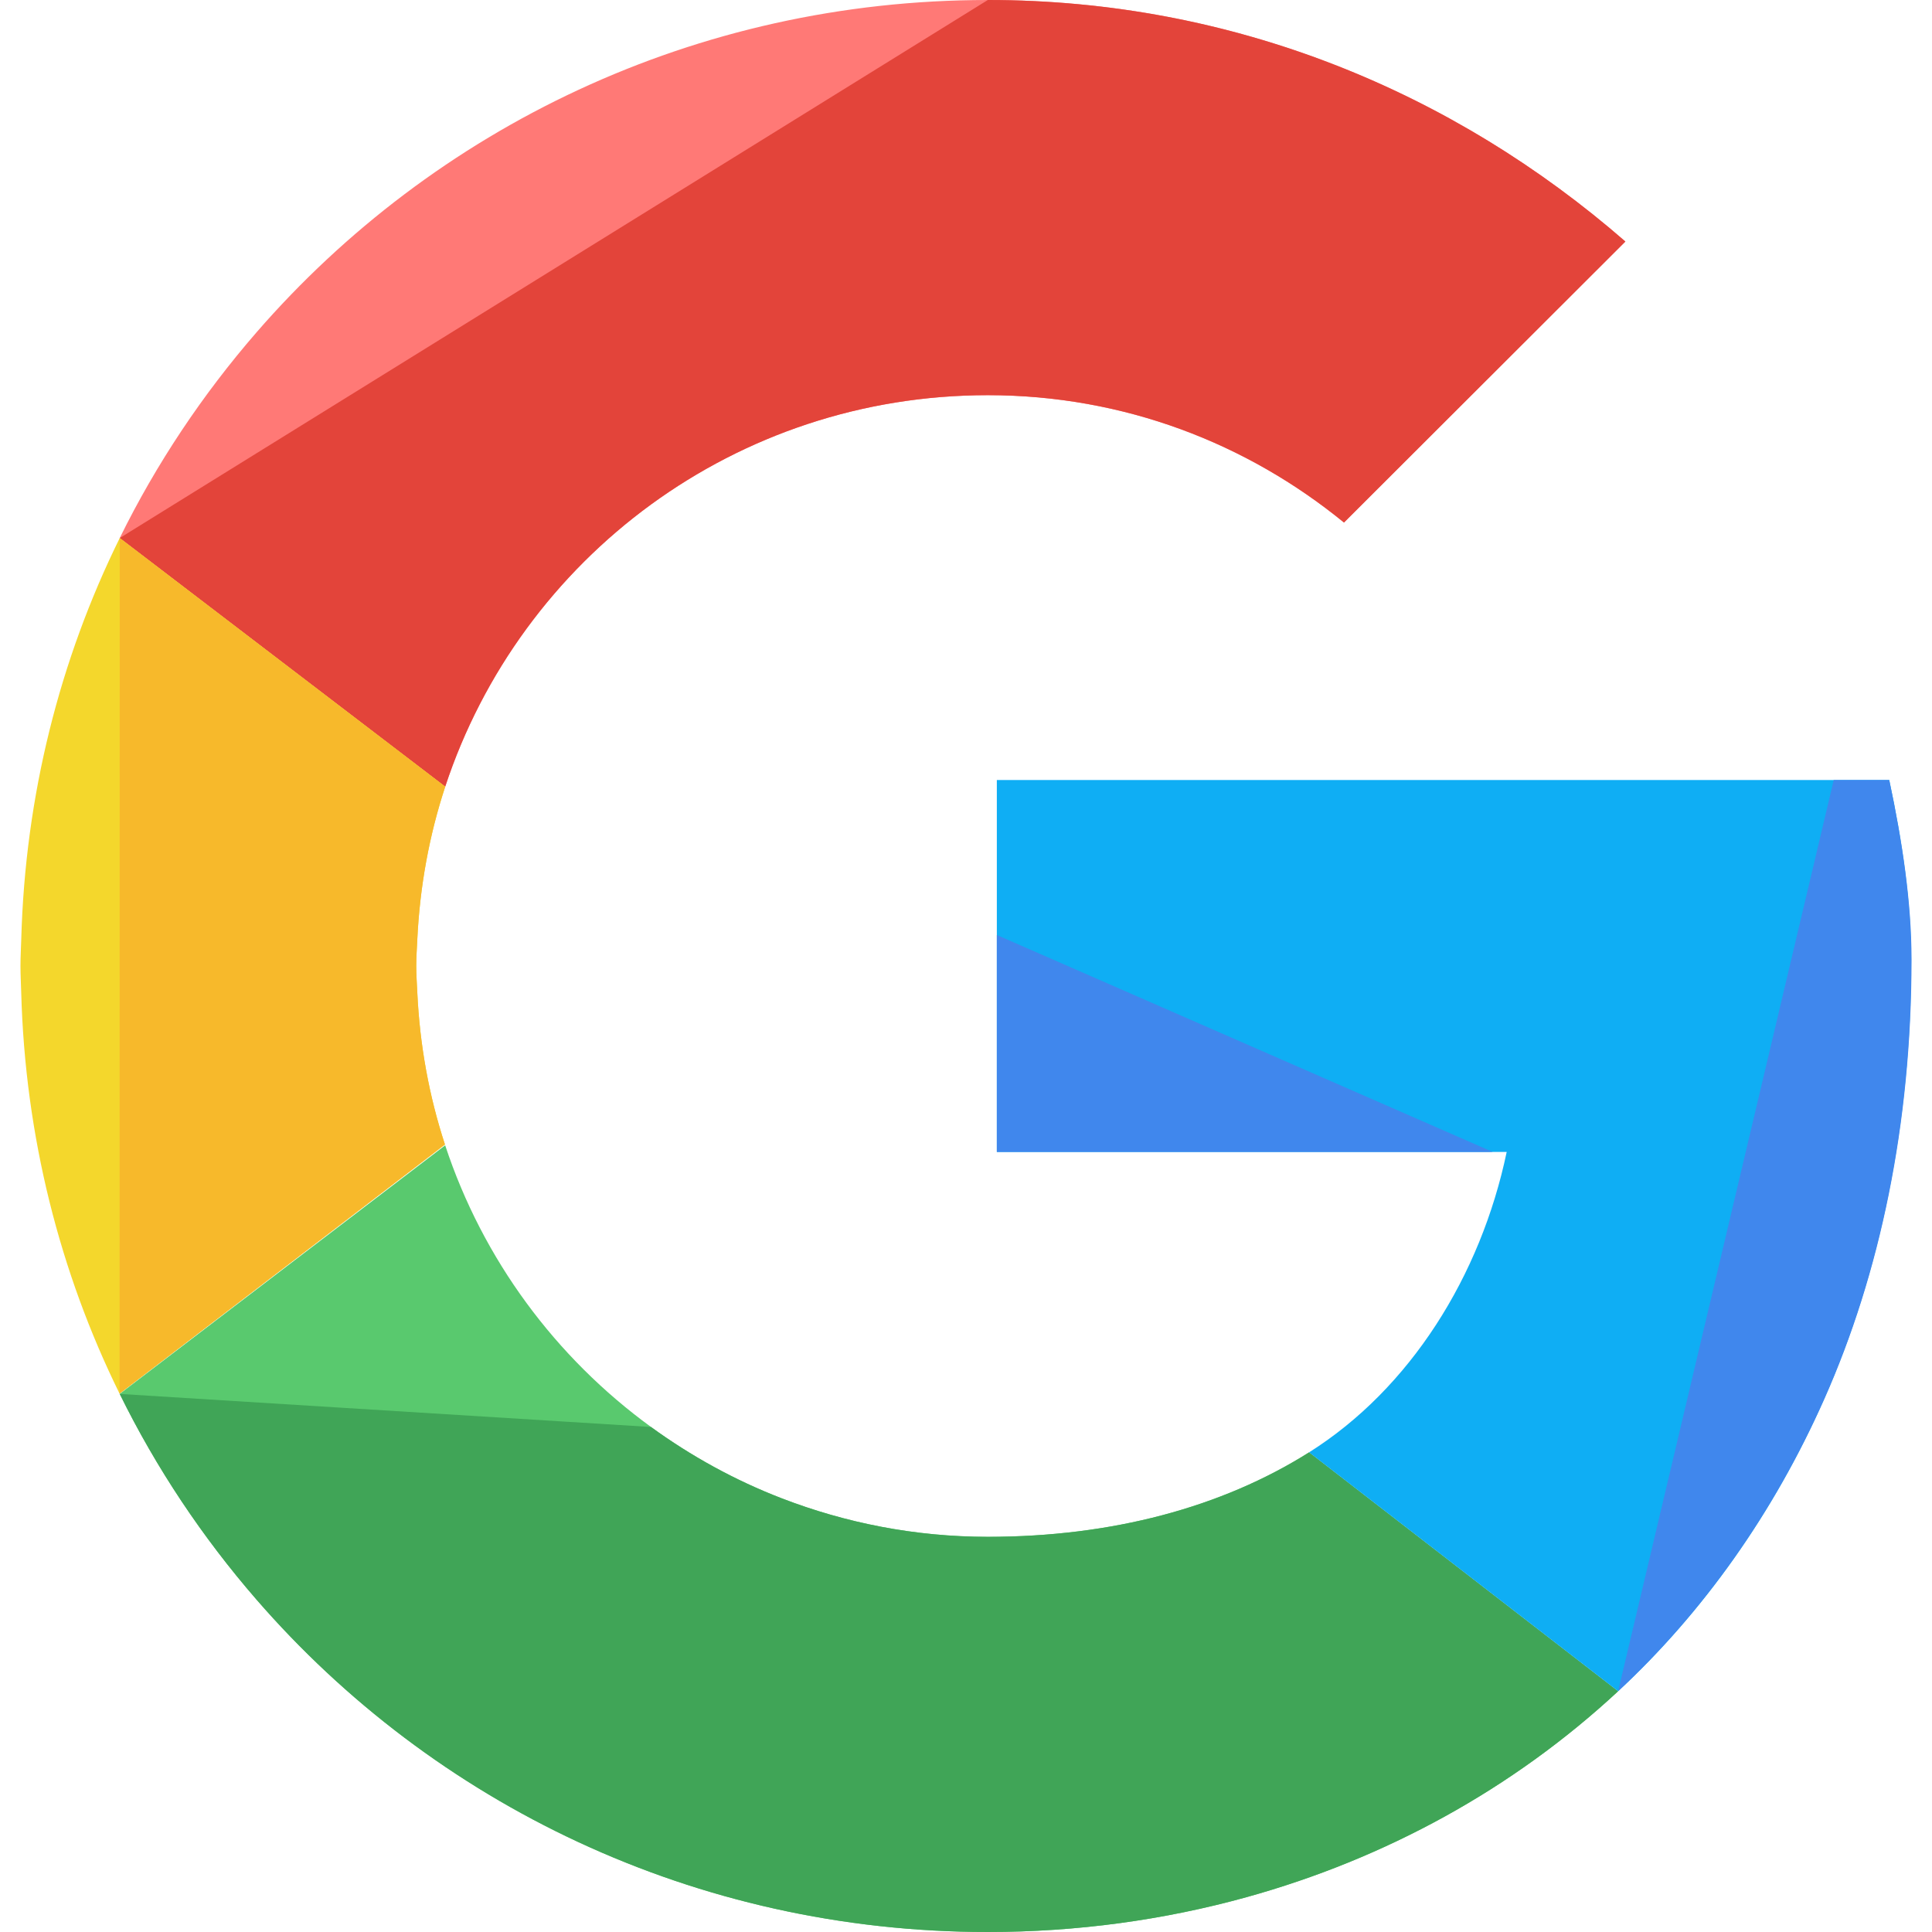
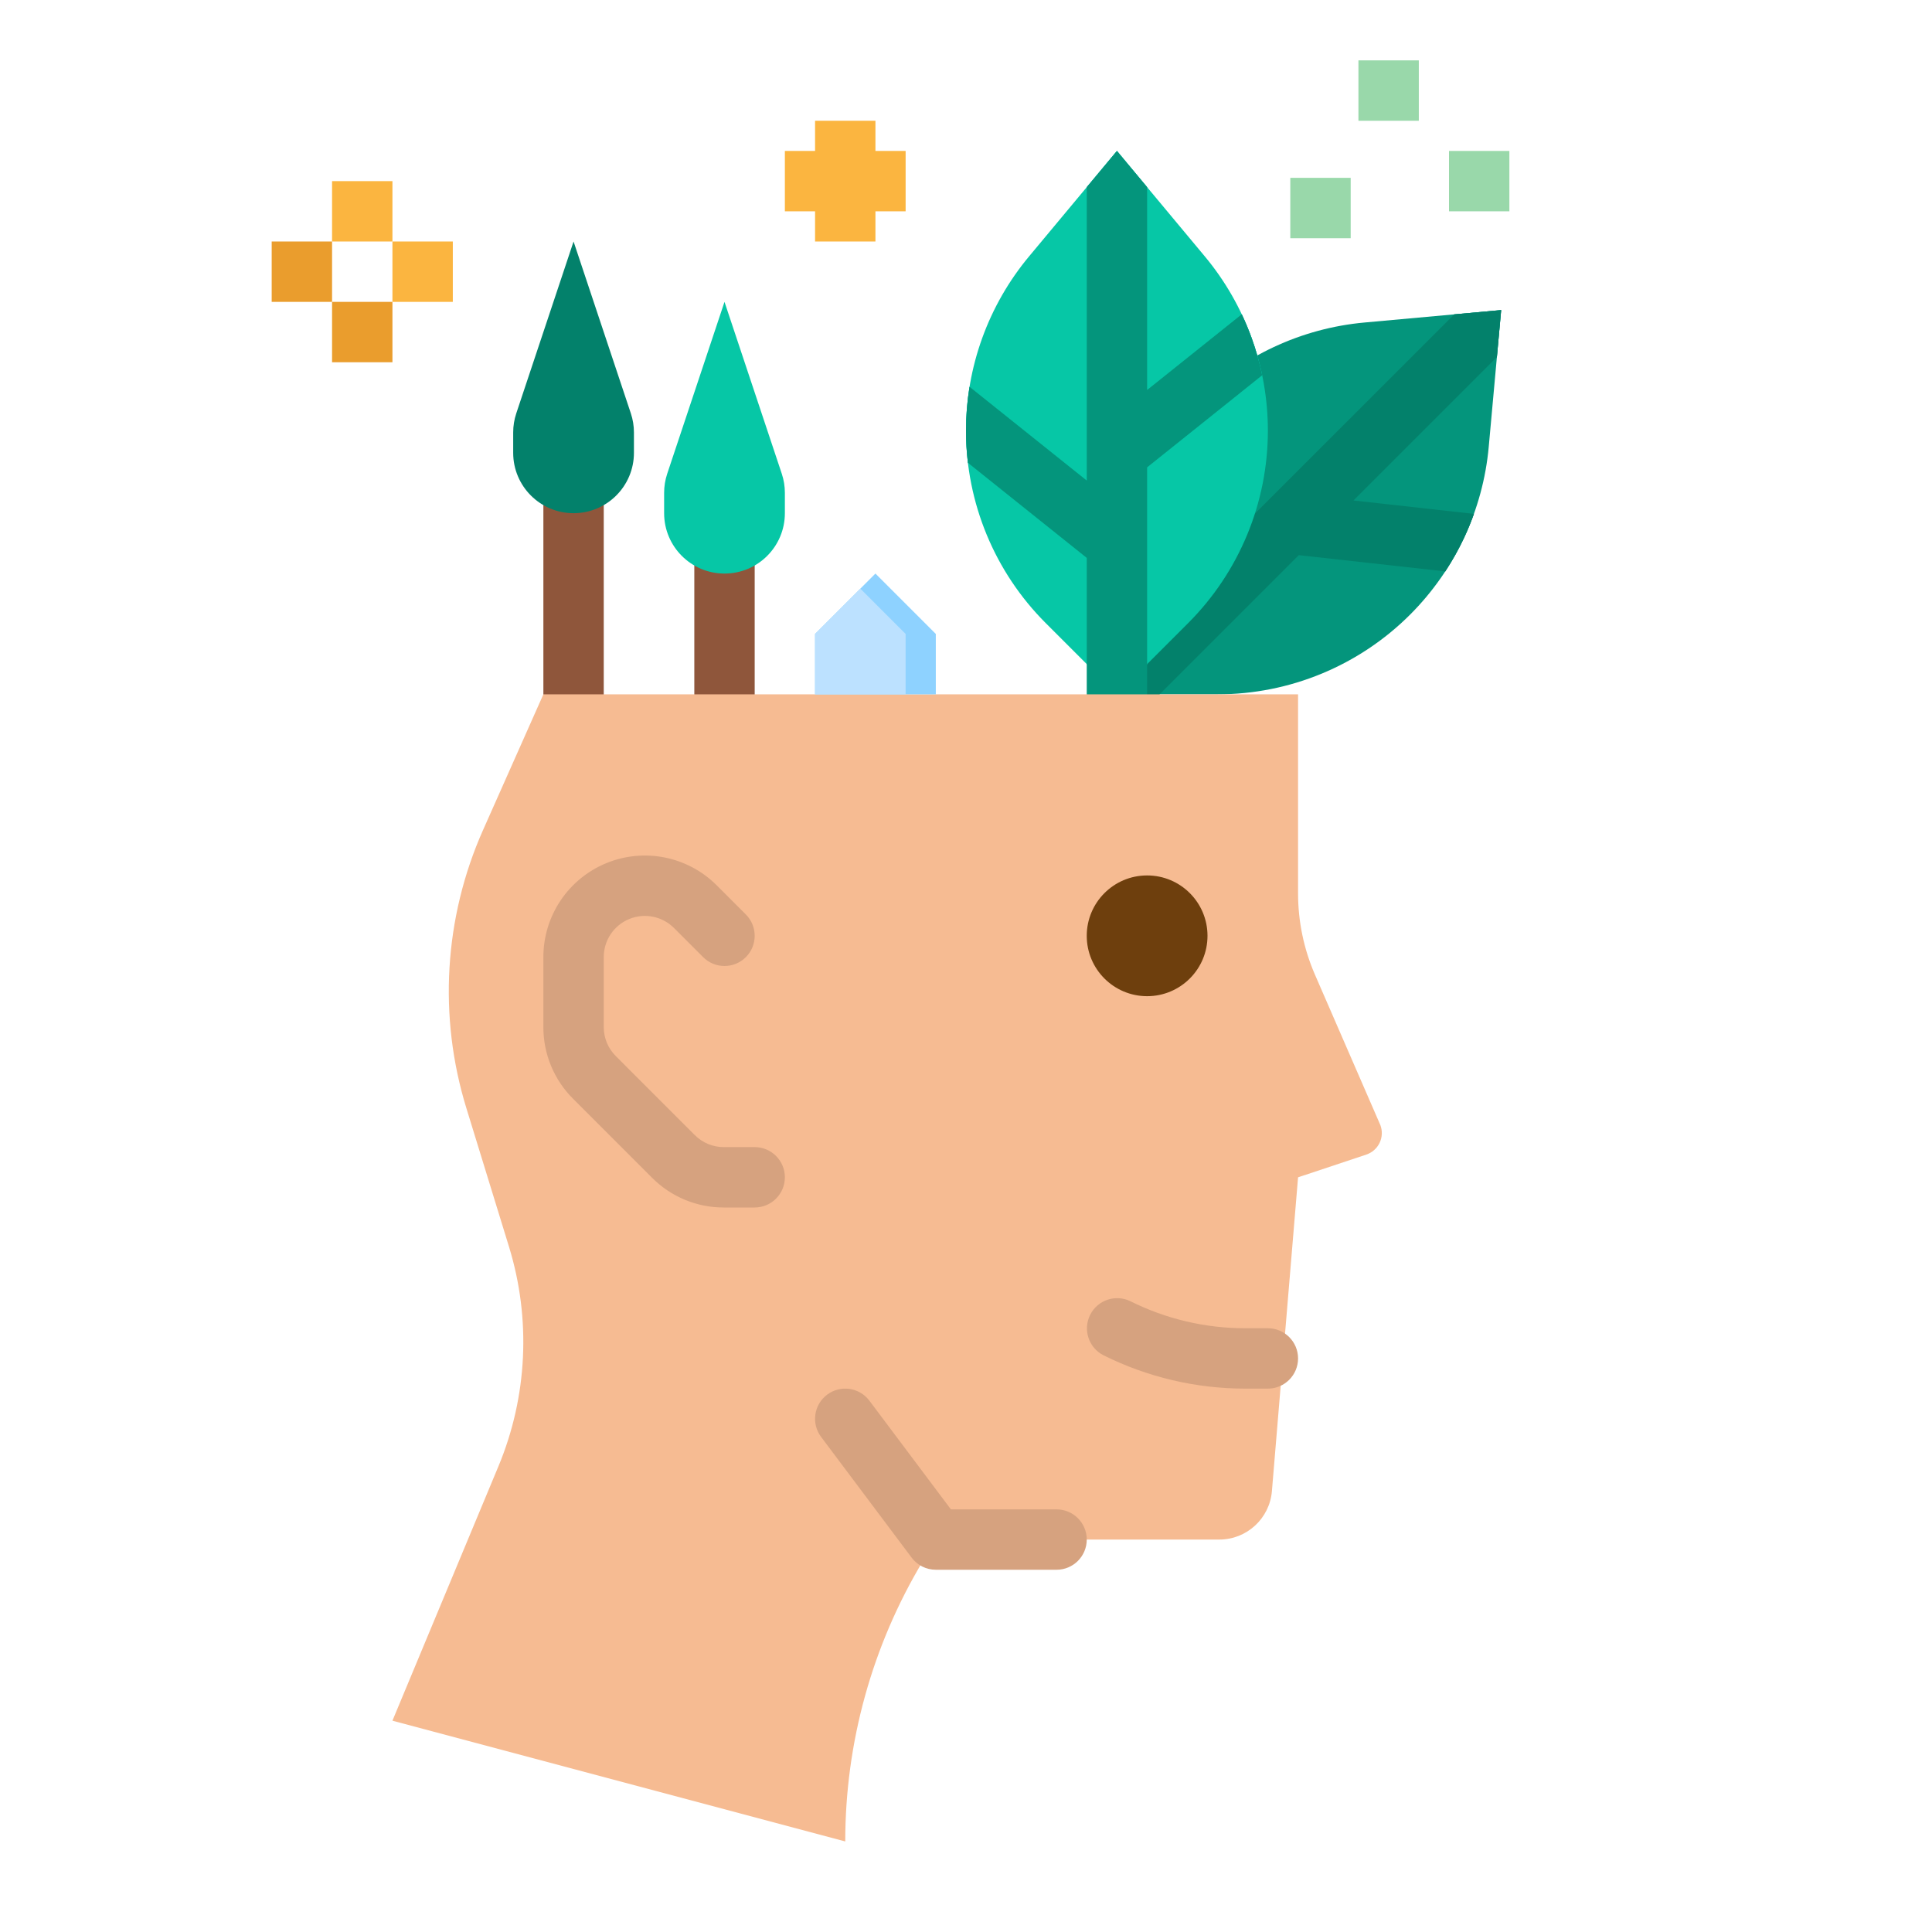
- <svg xmlns="http://www.w3.org/2000/svg" version="1.1" id="Layer_1" x="0px" y="0px" viewBox="0 0 498.648 498.648" style="enable-background:new 0 0 498.648 498.648;" xml:space="preserve">
-   <path style="fill:#FF7976;" d="M254.956,0C179.332,0,111.908,33.168,66.228,85.752c-13.92,16.04-25.848,33.856-35.336,53.128  l84.008,64.168c9.736-29.544,28.536-54.896,53.12-72.832C192.364,112.48,222.38,102,254.948,102  c35.184,0,66.96,12.472,91.928,32.872l72.632-72.528C375.26,23.8,318.516,0,254.956,0z" />
-   <path style="fill:#E3443A;" d="M30.9,138.872l84.008,64.168c9.736-29.544,28.536-54.896,53.12-72.832  c24.344-17.736,54.36-28.216,86.928-28.216c35.184,0,66.96,12.472,91.928,32.872l72.632-72.528C375.252,23.808,318.516,0,254.956,0" />
-   <path style="fill:#F4D72C;" d="M107.428,249.32c0-2.296,0.168-4.56,0.272-6.832c0.656-13.728,3.096-26.96,7.208-39.448L30.9,138.872  C15.452,170.208,6.492,205.296,5.484,242.488c-0.064,2.28-0.2,4.544-0.2,6.832c0,2.296,0.136,4.568,0.192,6.848  c1.008,37.144,9.968,72.216,25.376,103.52l83.984-64.288c-4.072-12.424-6.496-25.6-7.136-39.24  C107.596,253.888,107.428,251.624,107.428,249.32z" />
-   <g>
-     <path style="fill:#F7B92B;" d="M30.86,359.688l83.984-64.288c-4.072-12.424-6.496-25.6-7.136-39.24   c-0.104-2.28-0.272-4.544-0.272-6.848c0-2.296,0.168-4.56,0.272-6.832c0.656-13.728,3.096-26.96,7.208-39.448L30.9,138.872" />
+ <svg xmlns="http://www.w3.org/2000/svg" height="512" viewBox="0 0 512 512" width="512">
+   <g id="flat">
+     <path d="m397.823 82.177-36.214 3.292a72.145 72.145 0 0 0 -44.48 20.833 72.14 72.14 0 0 0 -21.129 51.011v26.687h26.687a72.14 72.14 0 0 0 51.013-21.129 72.145 72.145 0 0 0 20.833-44.48z" fill="#04957c" />
+     <path d="m396.69 94.62-38.01 38.01 31.92 3.55c-.76 2.13-1.62 4.23-2.58 6.28a72.33 72.33 0 0 1 -5.02 8.97l-38.81-4.31-36.88 36.88h-11.31v-26.69a72.05 72.05 0 0 1 15.46-44.62 69.807 69.807 0 0 1 5.67-6.39 72.377 72.377 0 0 1 7.63-6.62 7.945 7.945 0 0 1 1.82 4.24l3.82 34.37 54.98-54.98 12.44-1.13z" fill="#04957c" />
+     <path d="m396.69 94.62-38.01 38.01 31.92 3.55c-.76 2.13-1.62 4.23-2.58 6.28a72.33 72.33 0 0 1 -5.02 8.97l-38.81-4.31-36.88 36.88a8 8 0 1 1 -11.31-11.31l19.91-19.91-4.45-40.09a69.807 69.807 0 0 1 5.67-6.39 72.377 72.377 0 0 1 7.63-6.62 7.945 7.945 0 0 1 1.82 4.24l3.82 34.37 54.98-54.98 12.44-1.13z" fill="#03816b" />
+     <path d="m296 40-23.279 27.935a72.141 72.141 0 0 0 -16.721 46.183 72.14 72.14 0 0 0 21.129 51.011l18.871 18.871 18.871-18.871a72.14 72.14 0 0 0 21.129-51.011 72.141 72.141 0 0 0 -16.721-46.183z" fill="#06c7a6" />
+     <path d="m334.49 99.45-30.49 24.4v52.15l-8 8-8-8v-28.15l-31.49-25.2a71.156 71.156 0 0 1 -.51-8.53 72.449 72.449 0 0 1 .94-11.61l31.06 24.84v-77.75l8-9.6 8 9.6v53.75l25.08-20.06q1.455 3.075 2.61 6.27a71.911 71.911 0 0 1 2.8 9.89z" fill="#06c7a6" />
+     <path d="m334.49 99.45-30.49 24.4v60.15a8 8 0 0 1 -16 0v-36.15l-31.49-25.2a71.156 71.156 0 0 1 -.51-8.53 72.449 72.449 0 0 1 .94-11.61l31.06 24.84v-77.75l8-9.6 8 9.6v53.75l25.08-20.06q1.455 3.075 2.61 6.27a71.911 71.911 0 0 1 2.8 9.89z" fill="#04957c" />
+     <path d="m152 208a8 8 0 0 1 -8-8v-80a8 8 0 0 1 16 0v80a8 8 0 0 1 -8 8z" fill="#8f563b" />
+     <path d="m192 200a8 8 0 0 1 -8-8v-56a8 8 0 0 1 16 0v56a8 8 0 0 1 -8 8z" fill="#8f563b" />
+     <path d="m144 184h200v52.768a54 54 0 0 0 4.478 21.532l17.336 39.87a6 6 0 0 1 -3.721 7.8l-18.093 6.03-6.93 83.163a14 14 0 0 1 -13.952 12.837h-75.118l-3.42 5.7a144.408 144.408 0 0 0 -20.58 74.3l-120-32 28.089-67.413a85.733 85.733 0 0 0 2.8-58.187l-11.3-36.74a105.2 105.2 0 0 1 4.411-73.667z" fill="#f6bb92" />
+     <g fill="#d6a27f">
+       <path d="m280 416h-32a8 8 0 0 1 -6.4-3.2l-24-32a8 8 0 0 1 12.8-9.6l21.6 28.8h28a8 8 0 0 1 0 16z" />
+       <path d="m200 320h-8.173a26.722 26.722 0 0 1 -19.018-7.877l-20.932-20.933a26.715 26.715 0 0 1 -7.877-19.017v-18.553a26.9 26.9 0 0 1 45.915-19.02l7.742 7.742a8 8 0 0 1 -11.314 11.314l-7.742-7.742a10.9 10.9 0 0 0 -18.601 7.706v18.553a10.822 10.822 0 0 0 3.191 7.7l20.932 20.933a10.829 10.829 0 0 0 7.7 3.19h8.177a8 8 0 0 1 0 16z" />
+       <path d="m336 368h-6.111a84.213 84.213 0 0 1 -37.467-8.845 8 8 0 0 1 7.156-14.31 68.138 68.138 0 0 0 30.311 7.155h6.111a8 8 0 0 1 0 16z" />
+     </g>
+     <circle cx="304" cy="248" fill="#6e3f0d" r="16" />
+     <path d="m152 64-15.179 45.537a15.992 15.992 0 0 0 -.821 5.063v5.4a16 16 0 0 0 16 16 16 16 0 0 0 16-16v-5.4a15.992 15.992 0 0 0 -.821-5.059z" fill="#03816b" />
+     <path d="m192 80-15.179 45.537a15.992 15.992 0 0 0 -.821 5.063v5.4a16 16 0 0 0 16 16 16 16 0 0 0 16-16v-5.4a15.992 15.992 0 0 0 -.821-5.059z" fill="#06c7a6" />
+     <path d="m248 168v16h-32v-16l16-16z" fill="#8ed2ff" />
+     <path d="m240 168v16h-24v-16l12-12z" fill="#bce1ff" />
+     <path d="m240 40h-8v-8h-16v8h-8v16h8v8h16v-8h8z" fill="#fbb540" />
+     <path d="m88 48h16v16h-16z" fill="#fbb540" />
+     <path d="m88 80h16v16h-16z" fill="#ea9d2d" />
+     <path d="m72 64h16v16h-16z" fill="#ea9d2d" />
+     <path d="m104 64h16v16h-16z" fill="#fbb540" />
+     <path d="m341.945 47.129h16v16h-16z" fill="#99d8aa" />
+     <path d="m360 16h16v16h-16z" fill="#99d8aa" />
+     <path d="m384 40h16v16h-16z" fill="#99d8aa" />
  </g>
-   <path style="fill:#59C96E;" d="M337.876,374.848c-22.504,14.176-50.848,21.8-82.92,21.8c-18.768,0-36.648-3.568-53.128-9.912  c-12.136-4.672-23.464-10.92-33.808-18.44c-24.576-17.896-43.384-43.168-53.12-72.688l-84.008,64.16  c9.472,19.24,21.376,37.032,35.272,53.048c45.68,52.64,113.152,85.832,188.792,85.832c22.88,0,45.368-3.056,66.84-9.008  c35.696-9.904,68.592-27.832,95.832-53.128L337.876,374.848z" />
-   <path style="fill:#40A557;" d="M30.9,359.768c9.472,19.24,21.376,37.032,35.272,53.048c45.68,52.64,113.152,85.832,188.792,85.832  c22.88,0,45.368-3.056,66.84-9.008c35.696-9.904,68.592-27.832,95.832-53.128l-79.76-61.656c-22.504,14.176-50.848,21.8-82.92,21.8  c-18.768,0-36.648-3.568-53.128-9.912c-12.136-4.672-23.464-10.92-33.808-18.44" />
-   <path style="fill:#0FAEF4;" d="M487.612,201.32h-14.968h-215.36v41.168v13.68v41.152h131.592c-6.696,32-24.92,61.088-51,77.528  l79.76,61.656c21.872-20.304,40.04-45.784,53.112-75.256c14.336-32.288,22.536-70.96,22.536-113.456  C493.284,233.072,491.02,217.32,487.612,201.32z" />
-   <g>
-     <path style="fill:#4087ED;" d="M417.636,436.504c21.872-20.304,40.2-46.072,53.272-75.544   c14.336-32.288,22.456-70.816,22.456-113.304c0-14.728-2.344-30.336-5.752-46.336h-14.328" />
-     <polyline style="fill:#4087ED;" points="257.284,241.32 257.284,256.168 257.284,297.32 385.284,297.32  " />
-   </g>
-   <g>
- </g>
-   <g>
- </g>
-   <g>
- </g>
-   <g>
- </g>
-   <g>
- </g>
-   <g>
- </g>
-   <g>
- </g>
-   <g>
- </g>
-   <g>
- </g>
-   <g>
- </g>
-   <g>
- </g>
-   <g>
- </g>
-   <g>
- </g>
-   <g>
- </g>
-   <g>
- </g>
</svg>
